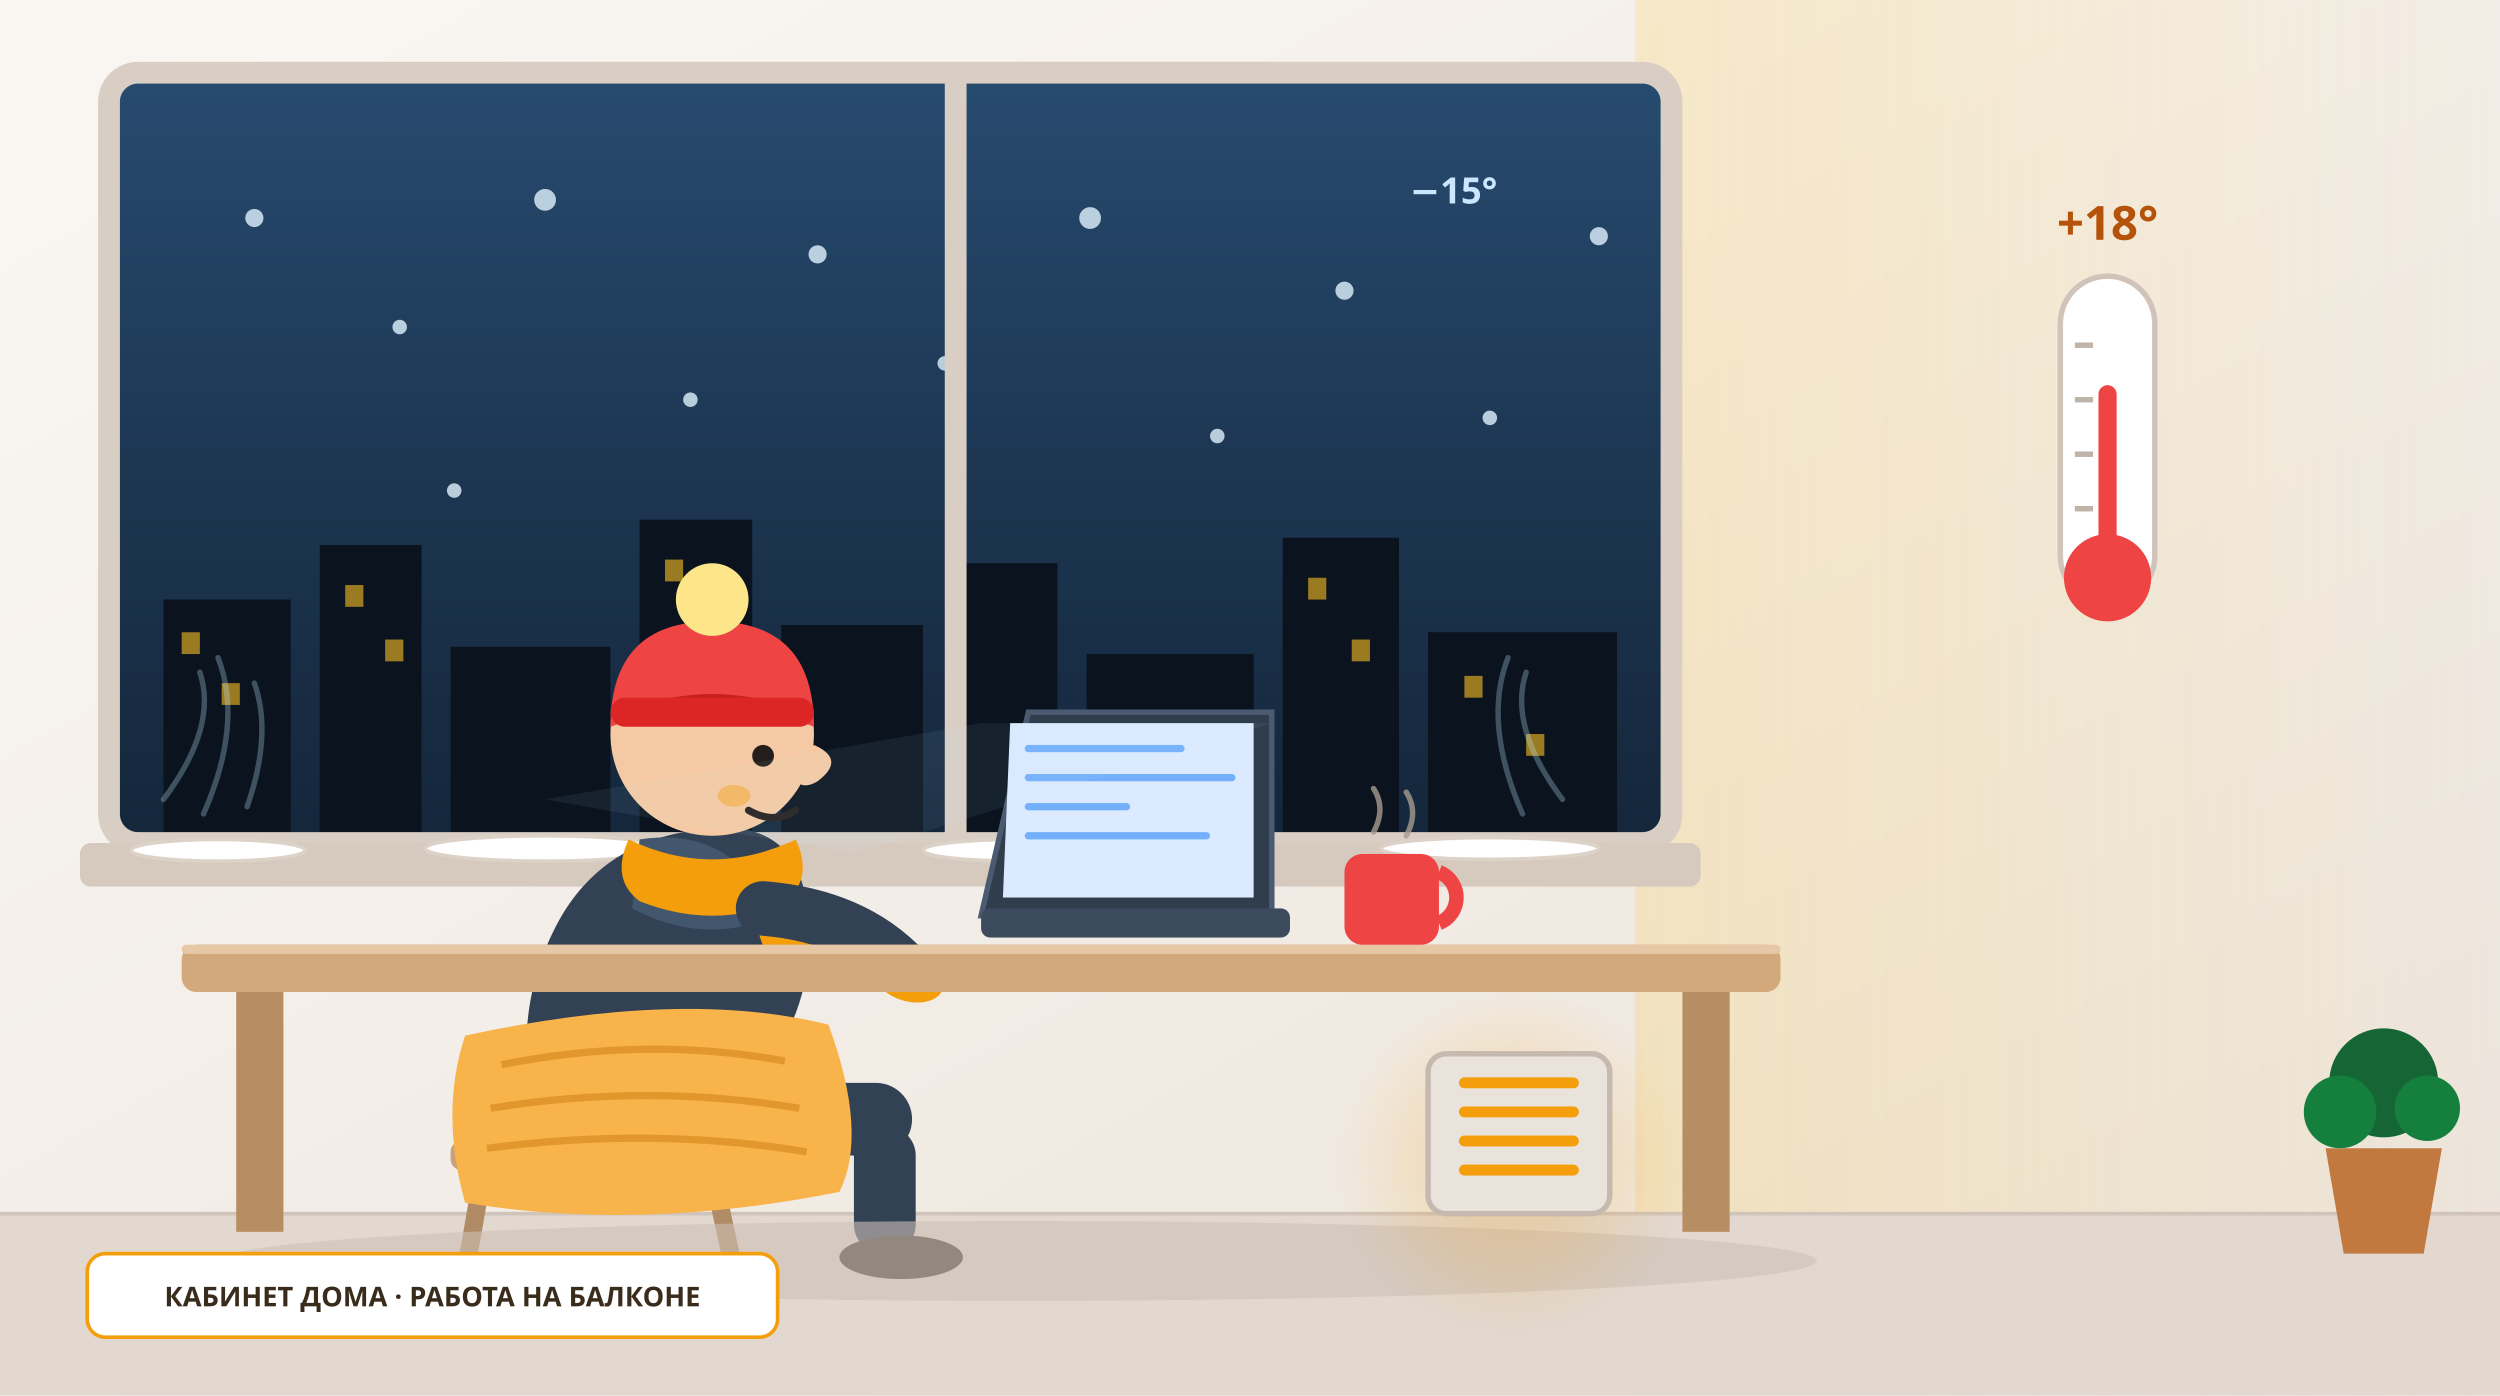
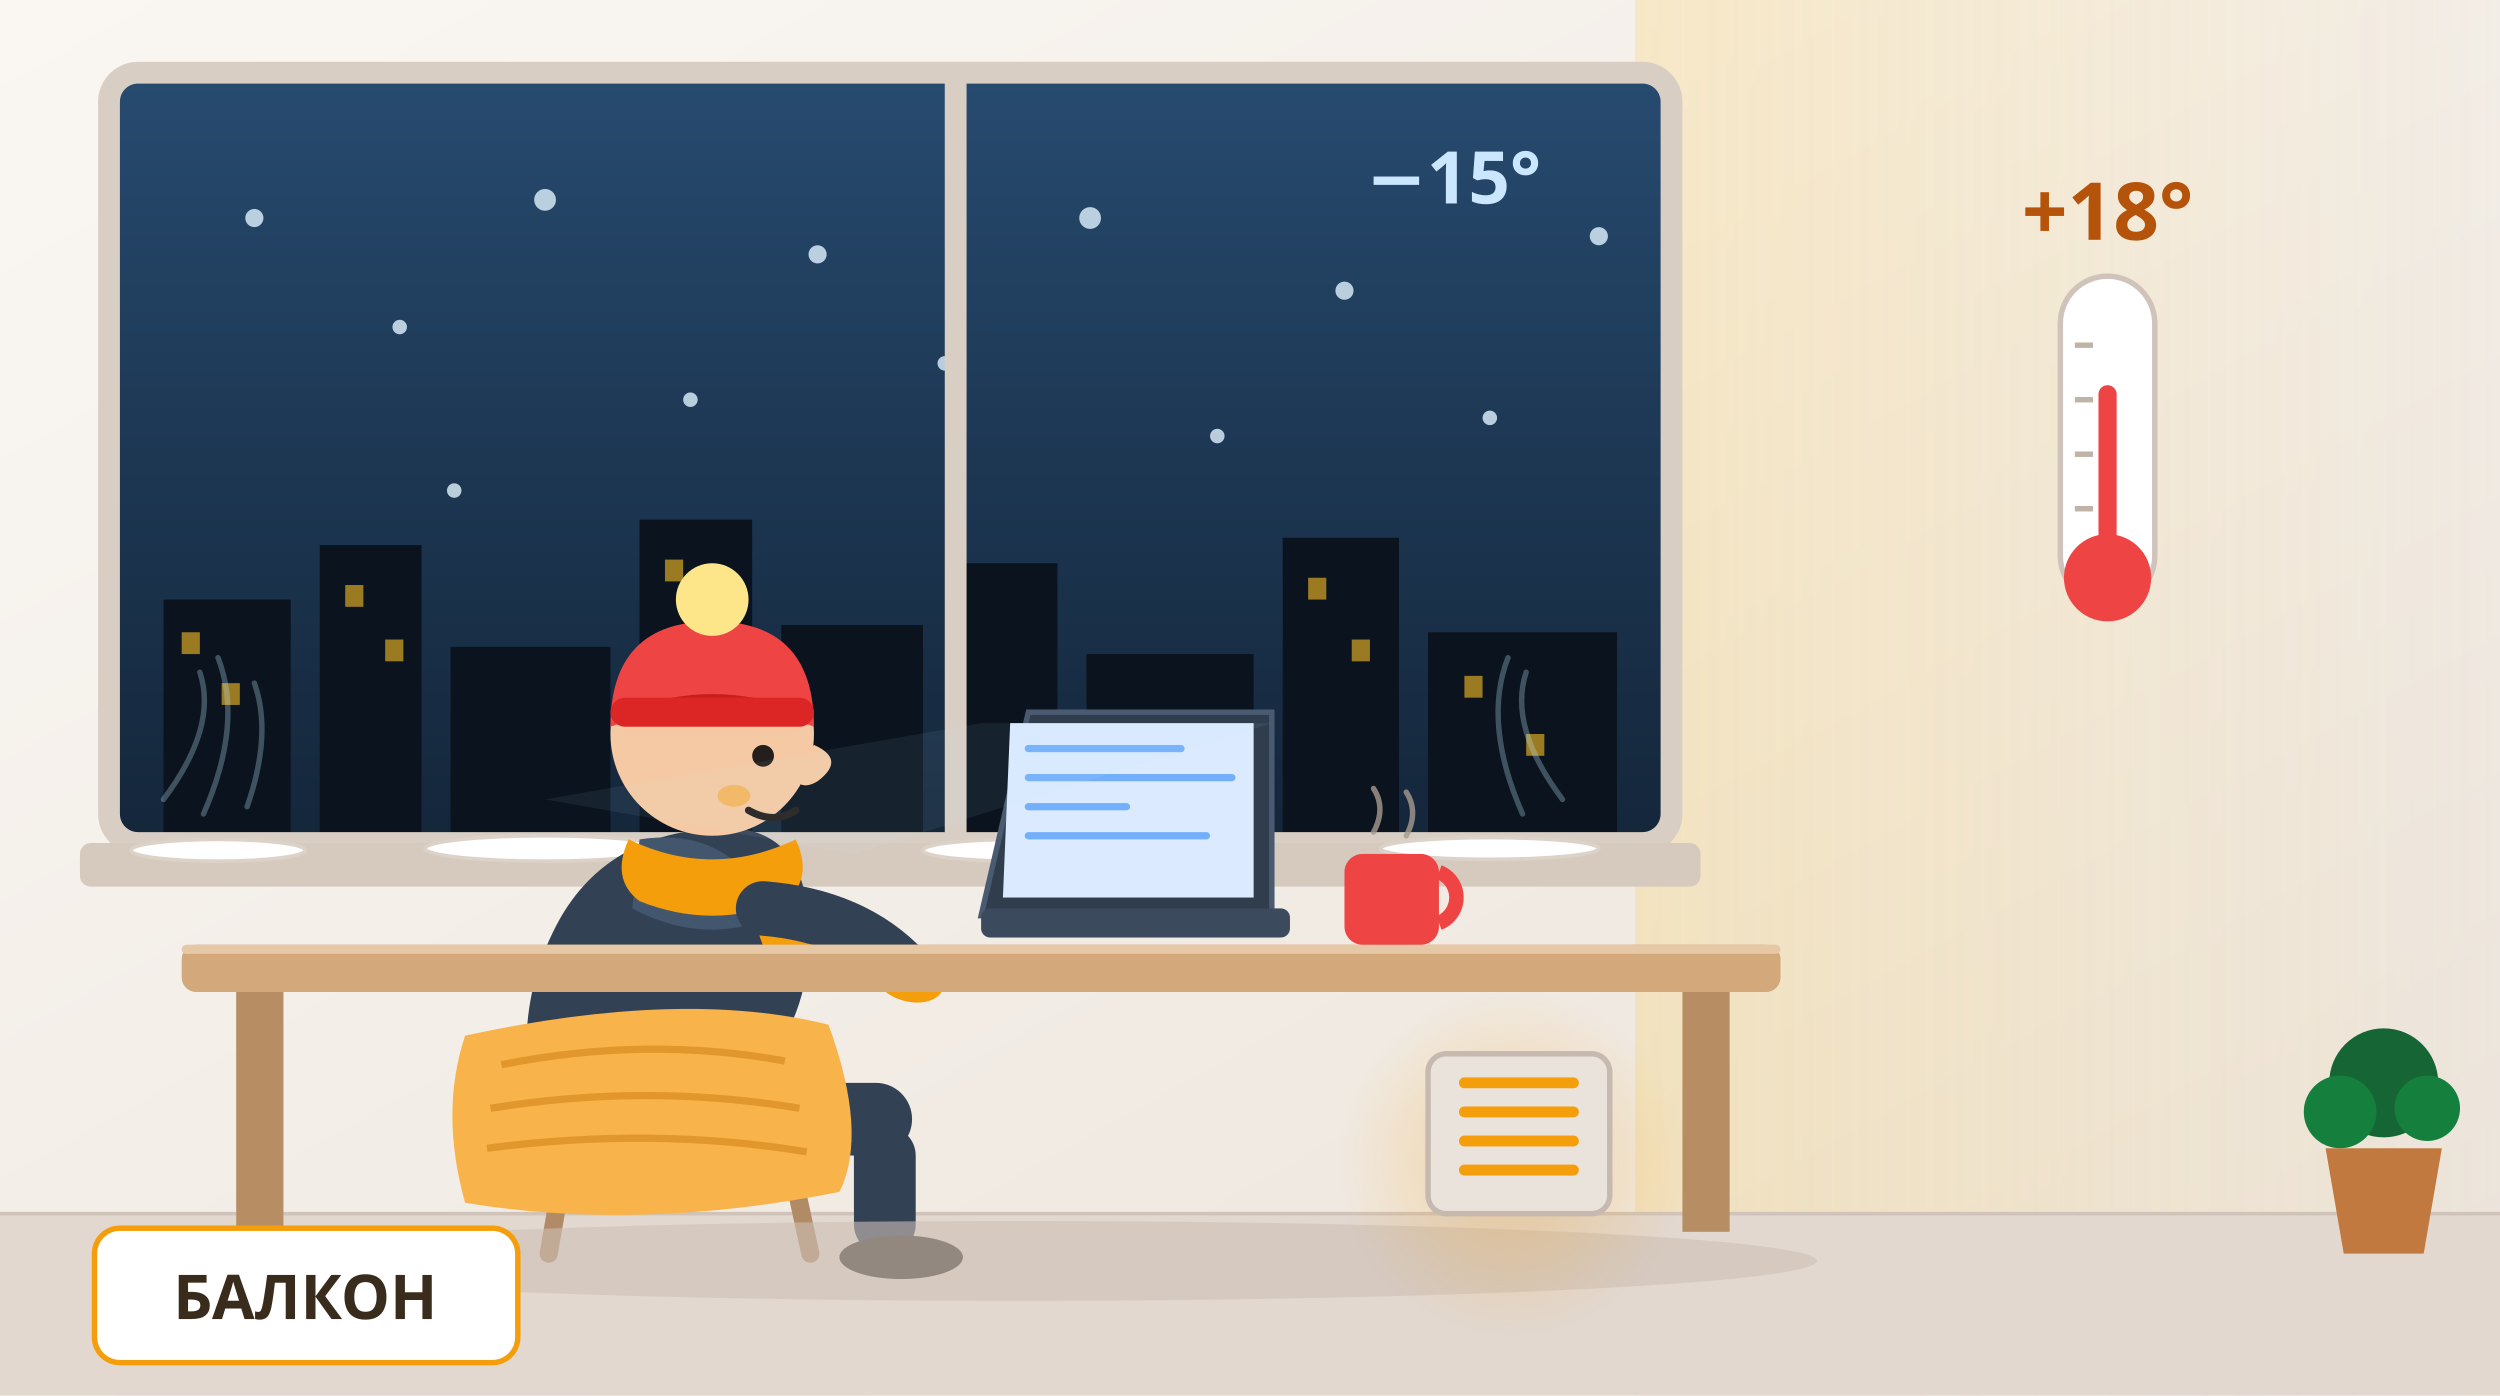
<svg xmlns="http://www.w3.org/2000/svg" viewBox="0 0 1376 768" width="1376" height="768">
  <defs>
    <linearGradient id="bgBalconyL" x1="0%" y1="0%" x2="100%" y2="100%">
      <stop offset="0%" stop-color="#faf7f3" />
      <stop offset="100%" stop-color="#ebe3da" />
    </linearGradient>
    <linearGradient id="glassColdL" x1="0%" y1="0%" x2="0%" y2="100%">
      <stop offset="0%" stop-color="#274b70" />
      <stop offset="55%" stop-color="#1c3550" />
      <stop offset="100%" stop-color="#14263a" />
    </linearGradient>
    <linearGradient id="warmRoomL" x1="0%" y1="0%" x2="100%" y2="0%">
      <stop offset="0%" stop-color="#fbbf24" stop-opacity="0.18" />
      <stop offset="100%" stop-color="#fbbf24" stop-opacity="0" />
    </linearGradient>
    <radialGradient id="heaterGlowL" cx="50%" cy="50%" r="50%">
      <stop offset="0%" stop-color="#f59e0b" stop-opacity="0.3" />
      <stop offset="100%" stop-color="#f59e0b" stop-opacity="0" />
    </radialGradient>
  </defs>
  <rect width="1376" height="768" fill="url(#bgBalconyL)" />
  <rect x="900" y="0" width="476" height="768" fill="url(#warmRoomL)" />
  <rect x="60" y="40" width="860" height="424" rx="16" fill="url(#glassColdL)" />
  <g fill="#0a131e">
    <rect x="90" y="330" width="70" height="134" />
    <rect x="176" y="300" width="56" height="164" />
    <rect x="248" y="356" width="88" height="108" />
    <rect x="352" y="286" width="62" height="178" />
    <rect x="430" y="344" width="78" height="120" />
    <rect x="524" y="310" width="58" height="154" />
    <rect x="598" y="360" width="92" height="104" />
    <rect x="706" y="296" width="64" height="168" />
    <rect x="786" y="348" width="104" height="116" />
  </g>
  <g fill="#fbbf24" opacity="0.6">
    <rect x="100" y="348" width="10" height="12" />
    <rect x="122" y="376" width="10" height="12" />
    <rect x="190" y="322" width="10" height="12" />
    <rect x="212" y="352" width="10" height="12" />
    <rect x="366" y="308" width="10" height="12" />
    <rect x="390" y="340" width="10" height="12" />
    <rect x="720" y="318" width="10" height="12" />
    <rect x="744" y="352" width="10" height="12" />
    <rect x="806" y="372" width="10" height="12" />
    <rect x="840" y="404" width="10" height="12" />
  </g>
  <g fill="#e0f2fe" opacity="0.8">
    <circle cx="140" cy="120" r="5" />
    <circle cx="220" cy="180" r="4" />
    <circle cx="300" cy="110" r="6" />
    <circle cx="380" cy="220" r="4" />
    <circle cx="450" cy="140" r="5" />
    <circle cx="520" cy="200" r="4" />
    <circle cx="600" cy="120" r="6" />
    <circle cx="670" cy="240" r="4" />
    <circle cx="740" cy="160" r="5" />
    <circle cx="820" cy="230" r="4" />
    <circle cx="880" cy="130" r="5" />
    <circle cx="250" cy="270" r="4" />
  </g>
  <g fill="none" stroke="#bae6fd" stroke-width="3" opacity="0.3" stroke-linecap="round">
    <path d="M90 440 q30 -40 20 -70" />
    <path d="M112 448 q22 -50 8 -86" />
    <path d="M136 444 q14 -40 4 -68" />
    <path d="M860 440 q-30 -40 -20 -70" />
    <path d="M838 448 q-22 -50 -8 -86" />
  </g>
-   <text x="800" y="112" font-family="system-ui, sans-serif" font-size="20" font-weight="700" fill="#cbe6ff" text-anchor="middle">−15°</text>
+   <text x="800" y="112" font-family="system-ui, sans-serif" font-size="40" font-weight="700" fill="#cbe6ff" text-anchor="middle">−15°</text>
  <rect x="520" y="40" width="12" height="424" fill="#d8cec4" />
  <rect x="60" y="40" width="860" height="424" rx="16" fill="none" stroke="#d8cec4" stroke-width="12" />
  <rect x="44" y="464" width="892" height="24" rx="6" fill="#d6cabf" />
  <g fill="#ffffff" stroke="#dcd2c8" stroke-width="2">
    <ellipse cx="120" cy="468" rx="48" ry="6" />
    <ellipse cx="300" cy="467" rx="66" ry="7" />
    <ellipse cx="560" cy="468" rx="52" ry="6" />
    <ellipse cx="820" cy="467" rx="60" ry="6" />
  </g>
  <rect x="0" y="668" width="1376" height="100" fill="#e2d8d0" />
  <line x1="0" y1="668" x2="1376" y2="668" stroke="#d0c4ba" stroke-width="2" />
-   <rect x="248" y="628" width="160" height="16" rx="6" fill="#c9a077" />
-   <line x1="266" y1="644" x2="258" y2="690" stroke="#b18b66" stroke-width="10" stroke-linecap="round" />
-   <line x1="392" y1="644" x2="402" y2="690" stroke="#b18b66" stroke-width="10" stroke-linecap="round" />
+   <g transform="translate(44 0)">
+     <rect x="248" y="628" width="160" height="16" rx="6" fill="#c9a077" />
+     <line x1="266" y1="644" x2="258" y2="690" stroke="#b18b66" stroke-width="10" stroke-linecap="round" />
+     <line x1="392" y1="644" x2="402" y2="690" stroke="#b18b66" stroke-width="10" stroke-linecap="round" />
+   </g>
  <g>
    <rect x="380" y="596" width="122" height="40" rx="20" fill="#334155" />
    <rect x="470" y="620" width="34" height="70" rx="16" fill="#334155" />
    <ellipse cx="496" cy="692" rx="34" ry="12" fill="#3d342c" />
    <path d="M300 634 q-24 -70 8 -128 q26 -46 84 -50 q46 -4 52 42 q6 48 -18 82 q-26 38 -126 54 z" fill="#334155" />
    <path d="M352 462 q40 -6 62 22 q10 16 -6 26 q-30 6 -60 -10 z" fill="#42566e" />
    <path d="M256 570 q120 -26 200 -6 q22 60 6 92 q-110 22 -206 6 q-14 -50 0 -92 z" fill="#f8b34a" />
    <path d="M276 586 q80 -16 156 -2 M270 610 q86 -14 170 0 M268 632 q92 -12 176 2" fill="none" stroke="#d98b1f" stroke-width="4" opacity="0.7" />
    <circle cx="392" cy="404" r="56" fill="#f5c9a3" />
    <path d="M448 410 q18 8 2 20 q-10 6 -14 -4 z" fill="#f5c9a3" />
    <circle cx="420" cy="416" r="6" fill="#241f1c" />
    <ellipse cx="404" cy="438" rx="9" ry="6" fill="#f59e0b" opacity="0.45" />
    <path d="M412 446 q14 8 26 0" fill="none" stroke="#241f1c" stroke-width="4" stroke-linecap="round" />
    <path d="M336 400 q0 -58 56 -58 q56 0 56 58 q-56 -22 -112 0 z" fill="#ef4444" />
    <path d="M348 392 q44 -16 88 0" fill="none" stroke="#c81e1e" stroke-width="4" />
    <rect x="336" y="384" width="112" height="16" rx="8" fill="#dc2626" />
    <circle cx="392" cy="330" r="20" fill="#fde68a" />
    <path d="M346 462 q46 22 92 0 q10 22 -6 34 q-40 16 -80 0 q-16 -12 -6 -34 z" fill="#f59e0b" />
    <path d="M430 486 q22 10 16 40 q-4 16 -18 12 q-12 -22 -14 -42 z" fill="#f59e0b" />
    <path d="M420 500 q50 4 78 34" fill="none" stroke="#334155" stroke-width="30" stroke-linecap="round" />
    <ellipse cx="500" cy="538" rx="20" ry="13" fill="#f59e0b" transform="rotate(18 500 538)" />
  </g>
  <ellipse cx="560" cy="694" rx="440" ry="22" fill="#cdc0b5" fill-opacity="0.6" />
  <rect x="100" y="520" width="880" height="26" rx="8" fill="#d3a97c" />
  <rect x="100" y="520" width="880" height="5" rx="2.5" fill="#e6c8a6" />
  <rect x="130" y="546" width="26" height="132" fill="#b78e63" />
  <rect x="926" y="546" width="26" height="132" fill="#b78e63" />
  <polygon points="540,504 700,504 700,392 566,392" fill="#2f3d4d" stroke="#4a5a70" stroke-width="3" />
  <polygon points="556,398 690,398 690,494 552,494" fill="#dbeafe" />
  <g stroke="#60a5fa" stroke-width="4" stroke-linecap="round" opacity="0.85">
    <line x1="566" y1="412" x2="650" y2="412" />
    <line x1="566" y1="428" x2="678" y2="428" />
    <line x1="566" y1="444" x2="620" y2="444" />
    <line x1="566" y1="460" x2="664" y2="460" />
  </g>
  <rect x="540" y="500" width="170" height="16" rx="5" fill="#3b4a5c" />
  <polygon points="540,398 700,398 470,470 300,440" fill="#bae6fd" fill-opacity="0.07" />
  <rect x="740" y="470" width="52" height="50" rx="10" fill="#ef4444" />
  <path d="M792 480 a15 15 0 0 1 0 28" fill="none" stroke="#ef4444" stroke-width="8" />
  <path d="M756 458 q7 -13 0 -24 M774 460 q7 -13 0 -24" fill="none" stroke="#a89b8e" stroke-width="3" stroke-linecap="round" opacity="0.8" />
  <circle cx="832" cy="640" r="96" fill="url(#heaterGlowL)" />
  <rect x="786" y="580" width="100" height="88" rx="10" fill="#eae3db" stroke="#c6bab0" stroke-width="3" />
  <g stroke="#f59e0b" stroke-width="6" stroke-linecap="round">
    <line x1="806" y1="596" x2="866" y2="596" />
    <line x1="806" y1="612" x2="866" y2="612" />
    <line x1="806" y1="628" x2="866" y2="628" />
    <line x1="806" y1="644" x2="866" y2="644" />
  </g>
-   <text x="1160" y="132" font-family="system-ui, sans-serif" font-size="26" font-weight="800" fill="#b45309" text-anchor="middle">+18°</text>
+   <text x="1160" y="132" font-family="system-ui, sans-serif" font-size="44" font-weight="800" fill="#b45309" text-anchor="middle">+18°</text>
  <rect x="1134" y="152" width="52" height="180" rx="26" fill="#ffffff" stroke="#d0c4ba" stroke-width="3" />
  <rect x="1155" y="212" width="10" height="94" rx="5" fill="#ef4444" />
  <circle cx="1160" cy="318" r="24" fill="#ef4444" />
  <g stroke="#c0b4a8" stroke-width="3">
    <line x1="1142" y1="190" x2="1152" y2="190" />
    <line x1="1142" y1="220" x2="1152" y2="220" />
    <line x1="1142" y1="250" x2="1152" y2="250" />
    <line x1="1142" y1="280" x2="1152" y2="280" />
  </g>
  <path d="M1290 690 l-10 -58 h64 l-10 58 z" fill="#c1793f" />
  <circle cx="1312" cy="596" r="30" fill="#166534" />
  <circle cx="1288" cy="612" r="20" fill="#15803d" />
  <circle cx="1336" cy="610" r="18" fill="#15803d" />
-   <rect x="48" y="690" width="380" height="46" rx="10" fill="#ffffff" stroke="#f59e0b" stroke-width="2" />
-   <text x="238" y="719" font-family="system-ui, sans-serif" font-size="15" font-weight="700" fill="#3a2c1c" text-anchor="middle">КАБИНЕТ ДОМА · РАБОТА НА БАЛКОНЕ</text>
+   <rect x="52" y="676" width="233" height="74" rx="14" fill="#ffffff" stroke="#f59e0b" stroke-width="3" />
+   <text x="168" y="726" font-family="system-ui, sans-serif" font-size="34" font-weight="800" fill="#3a2c1c" text-anchor="middle">БАЛКОН</text>
</svg>
